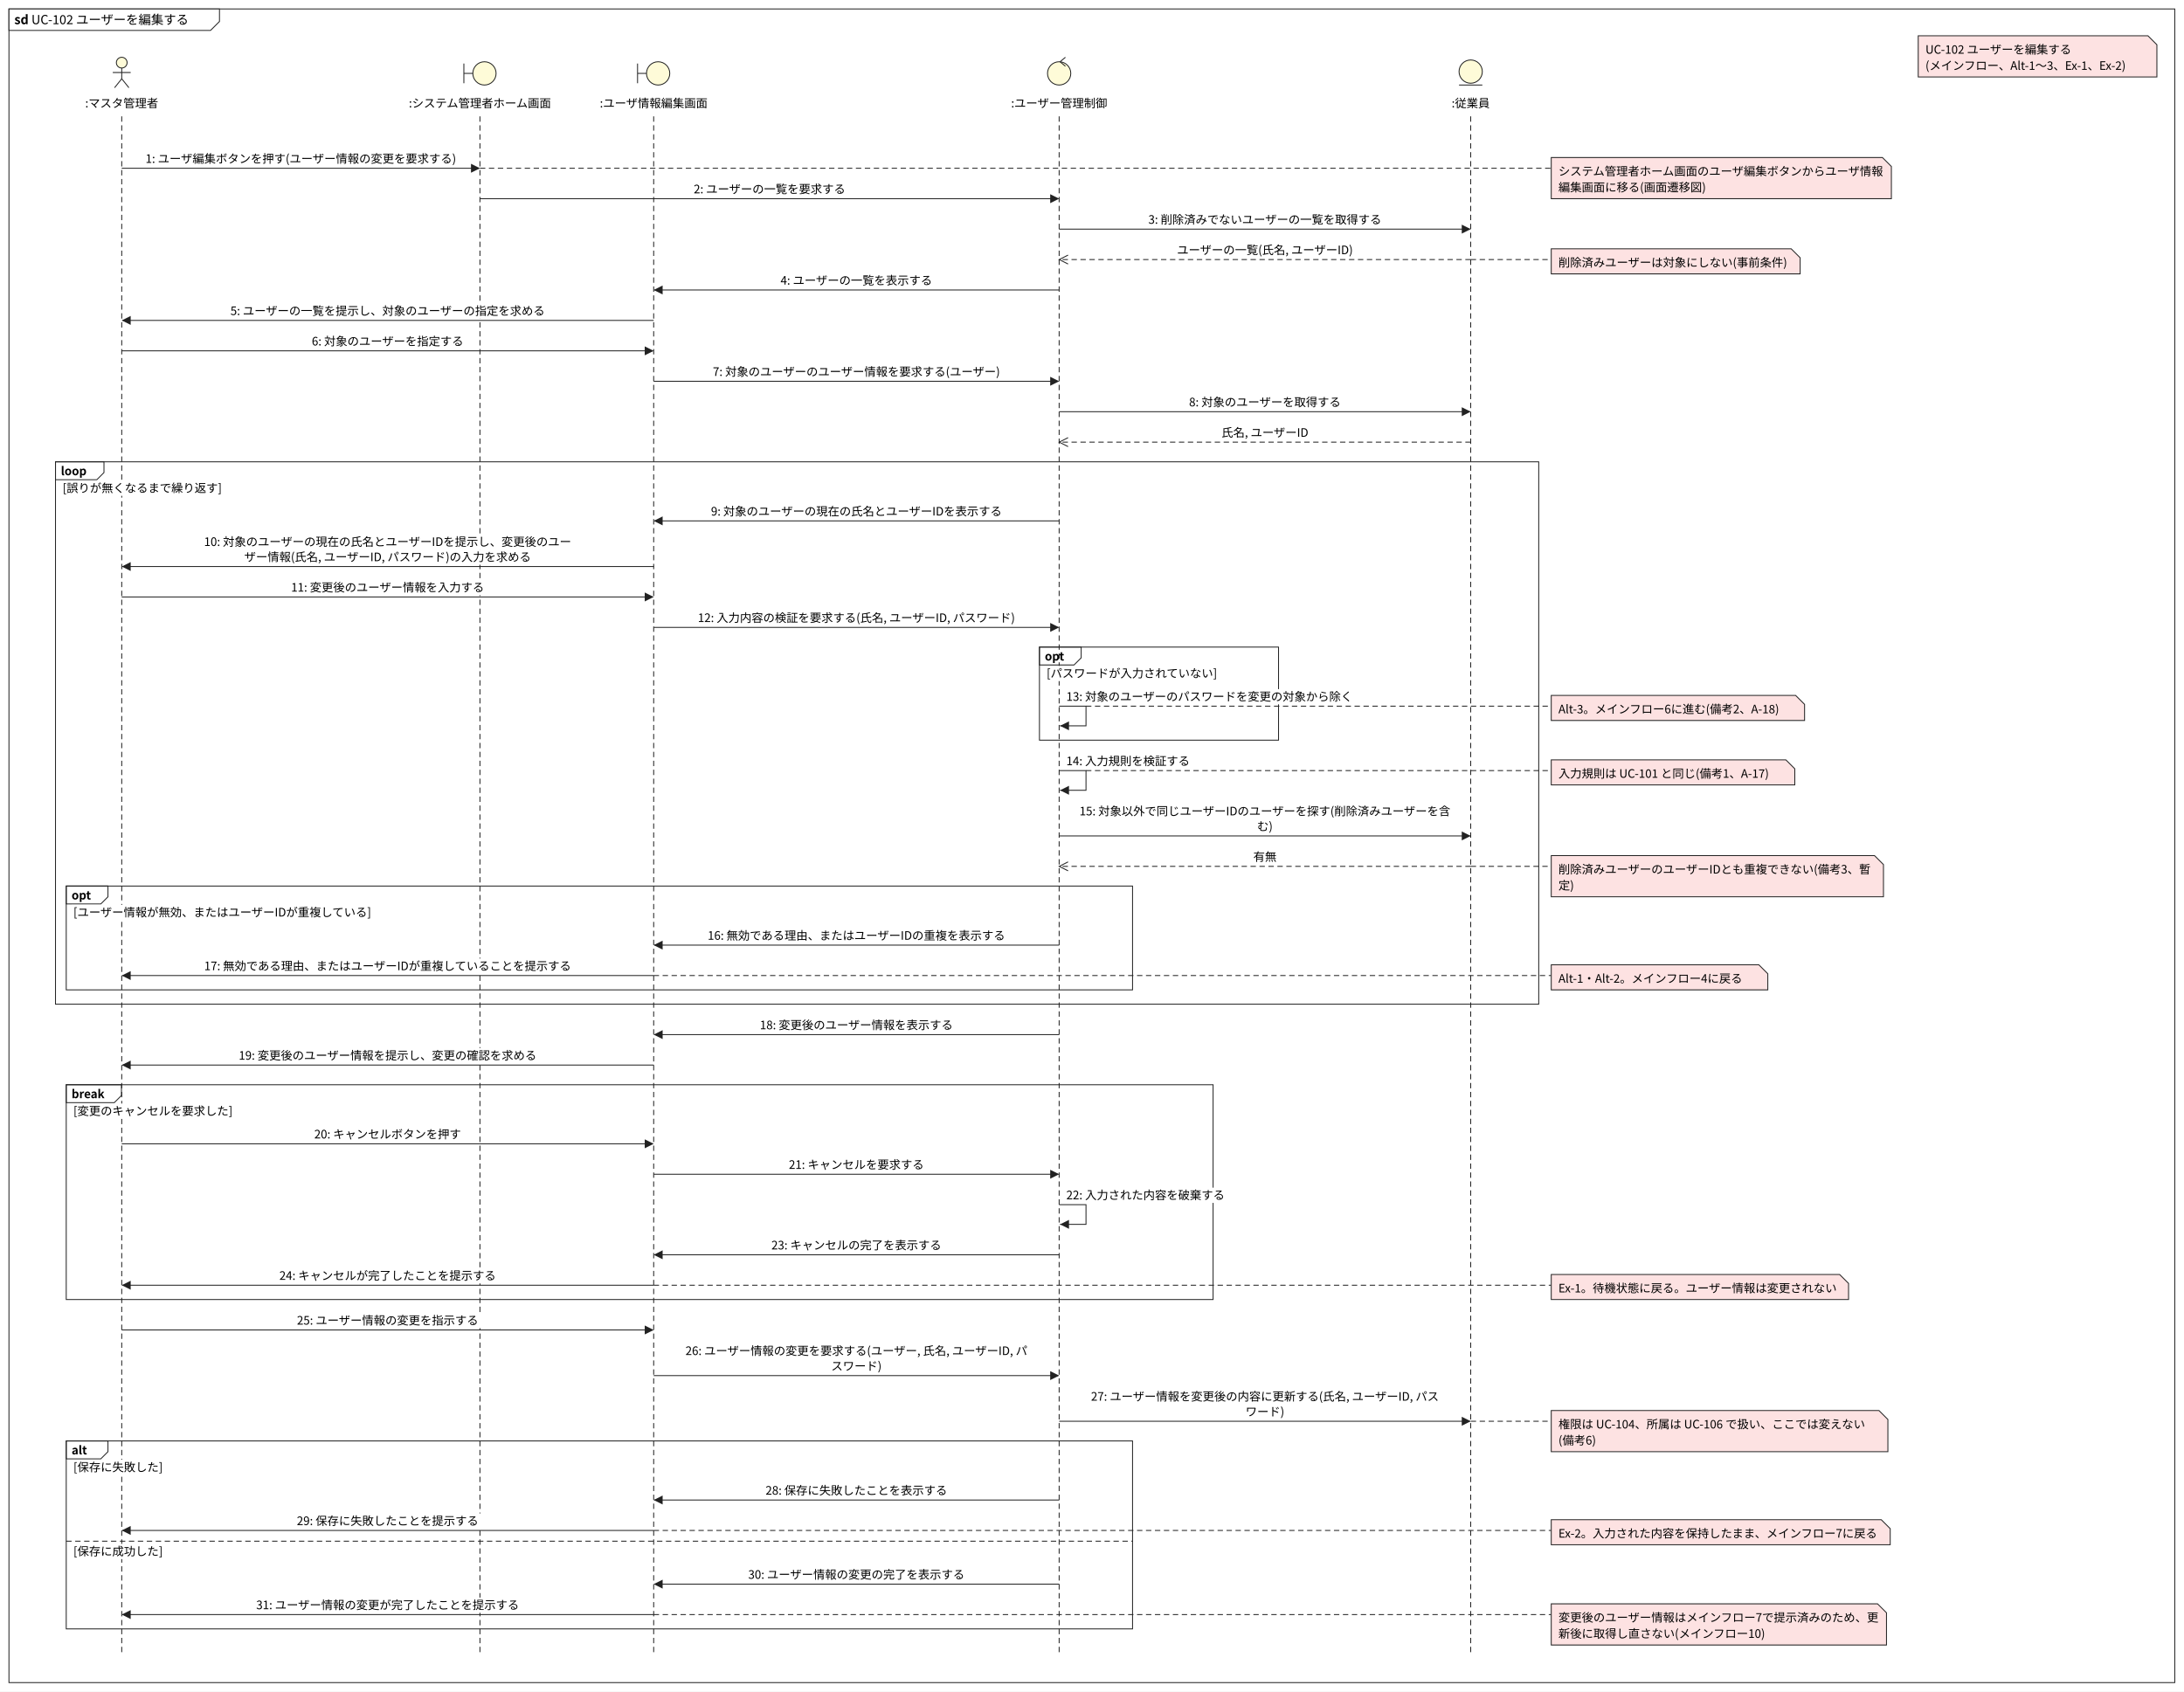
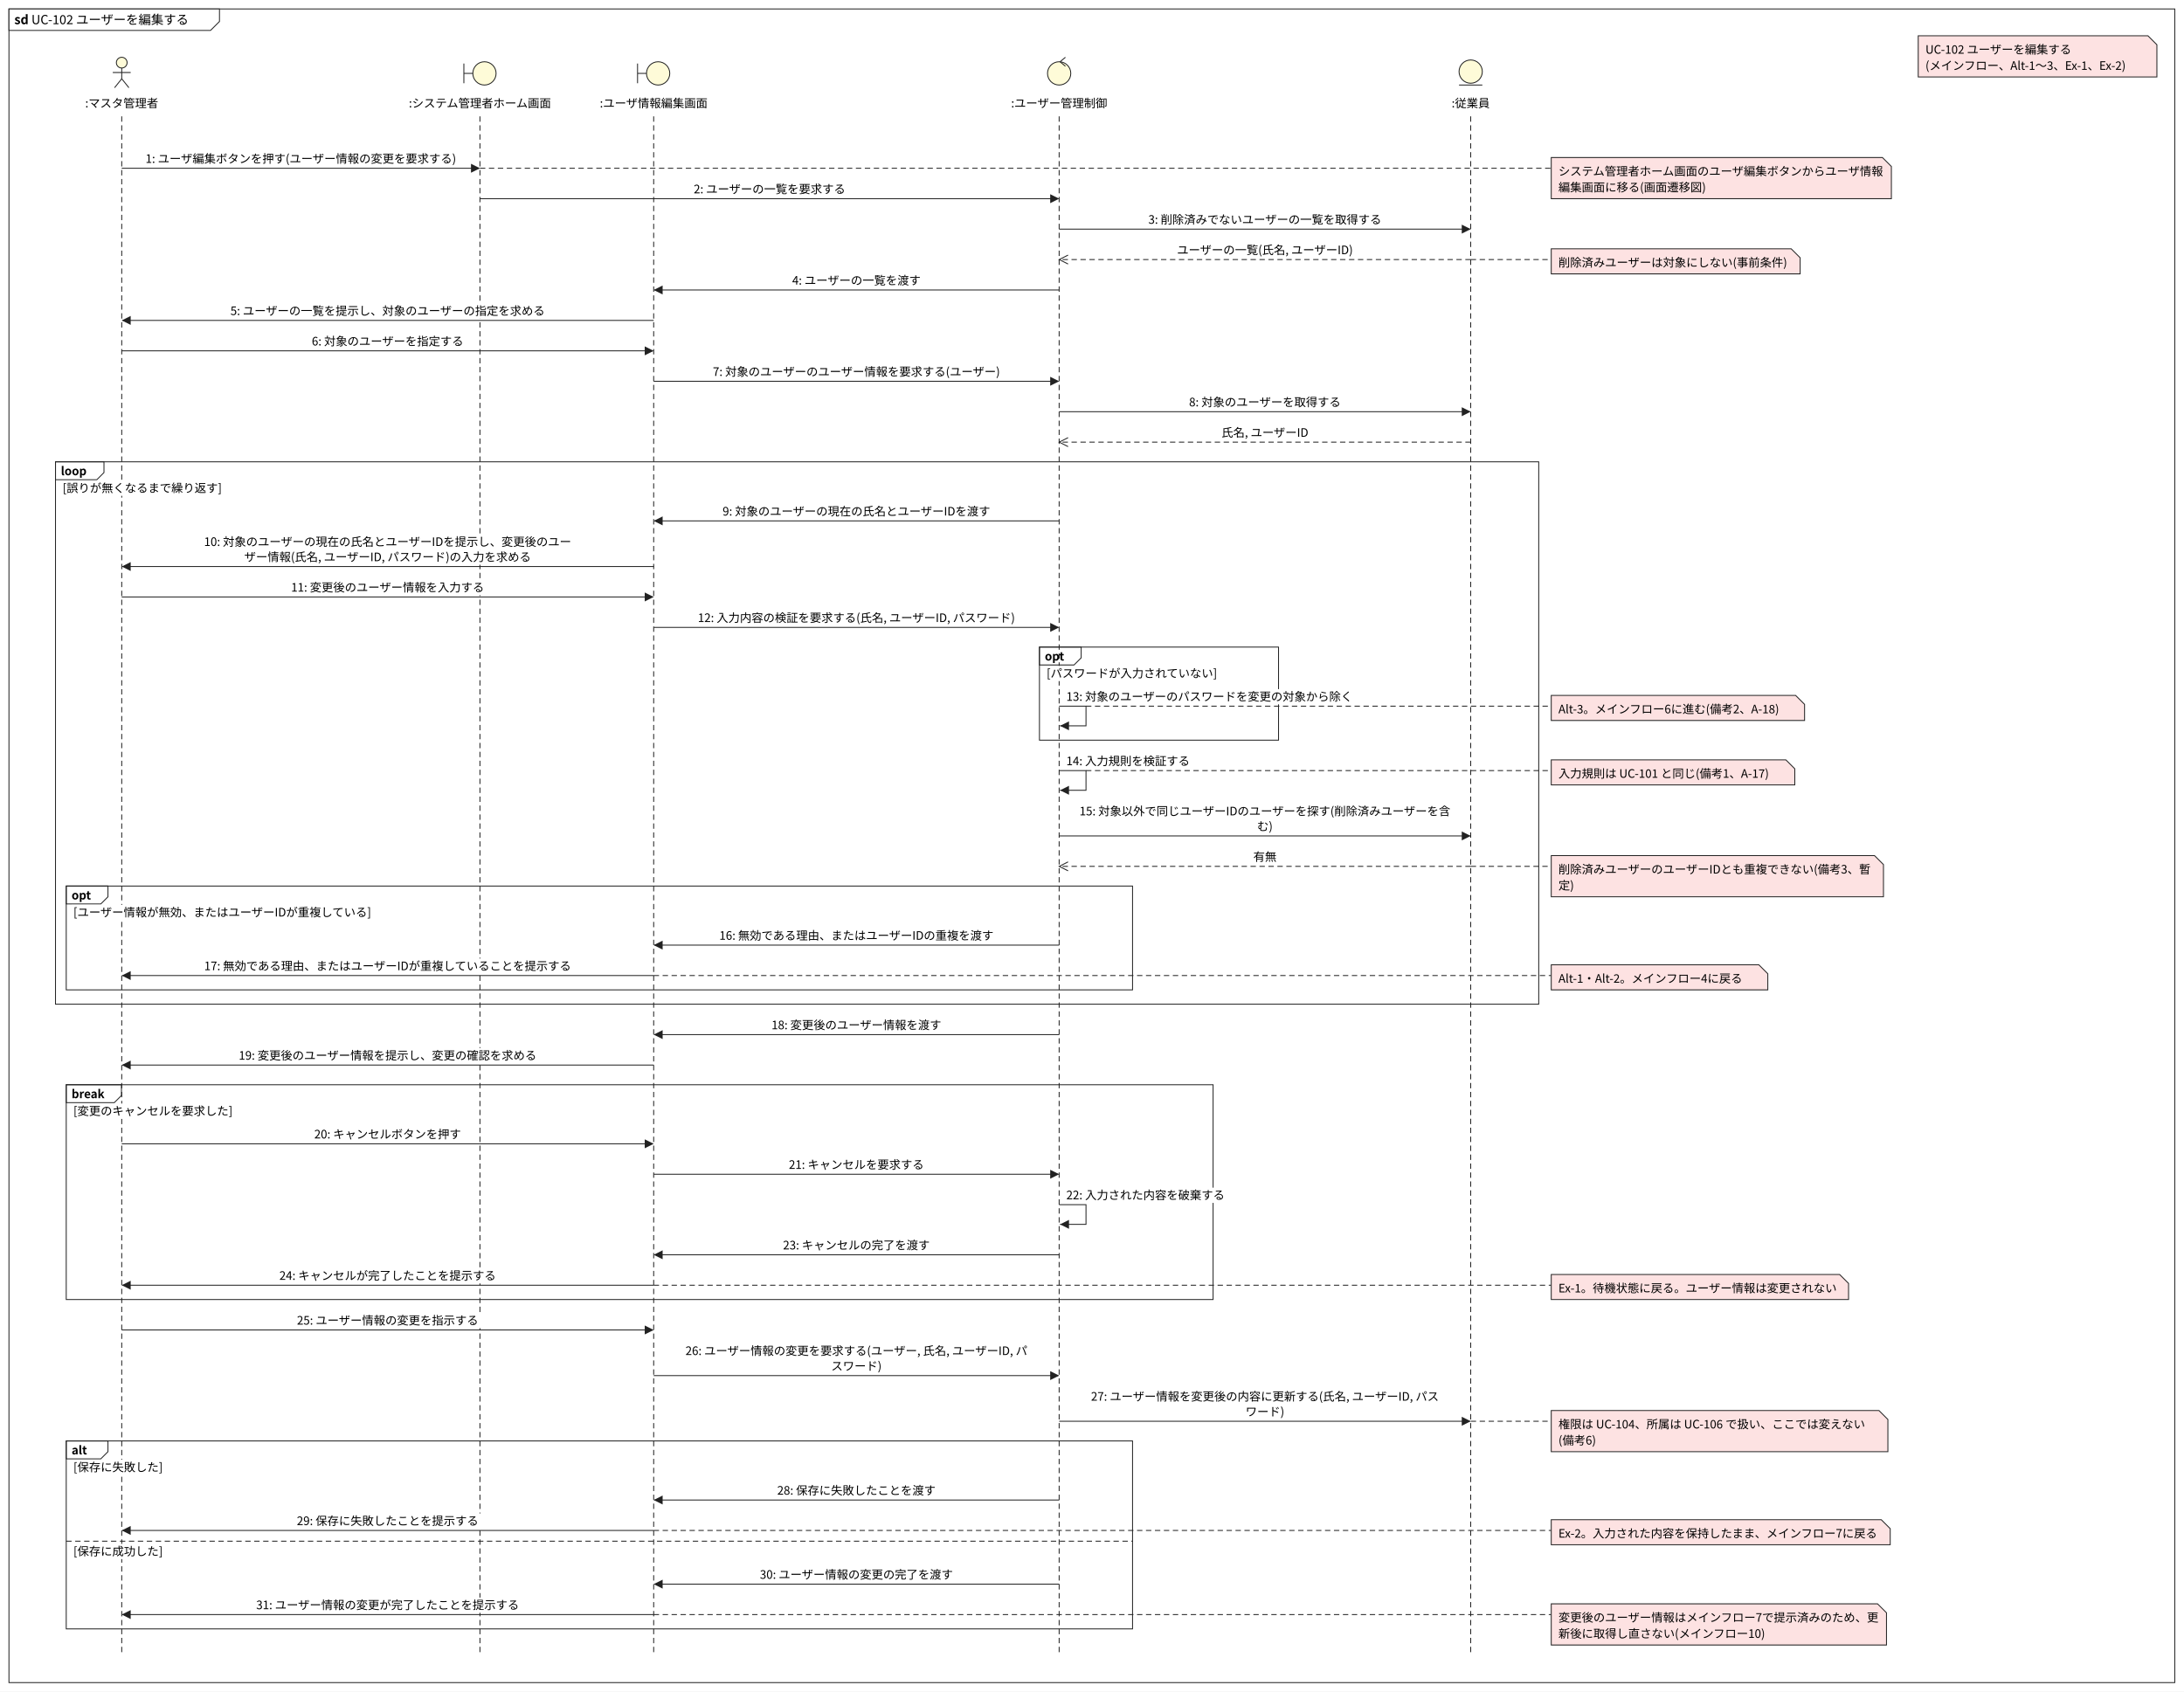
<svg xmlns="http://www.w3.org/2000/svg" width="2440" height="1890" viewBox="0 0 2440 1890" font-family="'Noto Sans CJK JP','Noto Sans JP','Hiragino Sans','Yu Gothic','Meiryo','IPAGothic',sans-serif">
  <rect width="100%" height="100%" fill="#fff" />
  <rect x="10" y="10" width="2419.7" height="1870.0" fill="none" stroke="#222" />
  <path d="M10 10 H245.2 V24 L235.2 34 H10 Z" fill="#fff" stroke="#222" />
  <line x1="136.0" y1="188.0" x2="535.2" y2="188.0" stroke="#222" stroke-width="1" />
  <polygon points="536.2,188.0 526.2,183.0 526.2,193.0" fill="#222" />
  <line x1="536.2" y1="188.0" x2="1733.1" y2="188.0" stroke="#222" stroke-width="1" stroke-dasharray="6 4" />
  <line x1="536.2" y1="222.0" x2="1182.3" y2="222.0" stroke="#222" stroke-width="1" />
  <polygon points="1183.3,222.0 1173.3,217.0 1173.3,227.0" fill="#222" />
  <line x1="1183.3" y1="256.0" x2="1642.1" y2="256.0" stroke="#222" stroke-width="1" />
  <polygon points="1643.1,256.0 1633.1,251.0 1633.1,261.0" fill="#222" />
  <line x1="1643.1" y1="290.0" x2="1184.3" y2="290.0" stroke="#222" stroke-width="1" stroke-dasharray="6 4" />
  <polyline points="1193.3,285.0 1183.3,290.0 1193.3,295.0" fill="none" stroke="#222" />
  <line x1="1643.1" y1="290.0" x2="1733.1" y2="290.0" stroke="#222" stroke-width="1" stroke-dasharray="6 4" />
  <line x1="1183.3" y1="324.0" x2="731.3" y2="324.0" stroke="#222" stroke-width="1" />
  <polygon points="730.3,324.0 740.3,319.0 740.3,329.0" fill="#222" />
  <line x1="730.3" y1="358.0" x2="137.0" y2="358.0" stroke="#222" stroke-width="1" />
  <polygon points="136.0,358.0 146.0,353.0 146.0,363.0" fill="#222" />
  <line x1="136.0" y1="392.0" x2="729.3" y2="392.0" stroke="#222" stroke-width="1" />
  <polygon points="730.3,392.0 720.3,387.0 720.3,397.0" fill="#222" />
  <line x1="730.3" y1="426.0" x2="1182.3" y2="426.0" stroke="#222" stroke-width="1" />
  <polygon points="1183.3,426.0 1173.3,421.0 1173.3,431.0" fill="#222" />
  <line x1="1183.3" y1="460.0" x2="1642.1" y2="460.0" stroke="#222" stroke-width="1" />
  <polygon points="1643.1,460.0 1633.1,455.0 1633.1,465.0" fill="#222" />
  <line x1="1643.1" y1="494.0" x2="1184.3" y2="494.0" stroke="#222" stroke-width="1" stroke-dasharray="6 4" />
  <polyline points="1193.3,489.0 1183.3,494.0 1193.3,499.0" fill="none" stroke="#222" />
  <path d="M62 516 H116.16 V528 L108.16 536 H62 Z" fill="#fff" stroke="#222" />
  <line x1="1183.3" y1="582.0" x2="731.3" y2="582.0" stroke="#222" stroke-width="1" />
  <polygon points="730.3,582.0 740.3,577.0 740.3,587.0" fill="#222" />
  <line x1="730.3" y1="633.0" x2="137.0" y2="633.0" stroke="#222" stroke-width="1" />
  <polygon points="136.0,633.0 146.0,628.0 146.0,638.0" fill="#222" />
  <line x1="136.0" y1="667.0" x2="729.3" y2="667.0" stroke="#222" stroke-width="1" />
  <polygon points="730.3,667.0 720.3,662.0 720.3,672.0" fill="#222" />
  <line x1="730.3" y1="701.0" x2="1182.3" y2="701.0" stroke="#222" stroke-width="1" />
  <polygon points="1183.3,701.0 1173.3,696.0 1173.3,706.0" fill="#222" />
  <path d="M1161.3 723 H1207.92 V735 L1199.92 743 H1161.3 Z" fill="#fff" stroke="#222" />
  <polyline points="1183.3,789 1213.3,789 1213.3,811 1184.3,811" fill="none" stroke="#222" />
  <polygon points="1184.3,811.0 1194.3,806.0 1194.3,816.0" fill="#222" />
  <line x1="1213.3" y1="789.0" x2="1733.1" y2="789.0" stroke="#222" stroke-width="1" stroke-dasharray="6 4" />
  <rect x="1161.3" y="723.0" width="267.1" height="104.0" rx="0" fill="none" stroke="#222" />
  <polyline points="1183.3,861 1213.3,861 1213.3,883 1184.3,883" fill="none" stroke="#222" />
  <polygon points="1184.3,883.0 1194.3,878.0 1194.3,888.0" fill="#222" />
  <line x1="1213.3" y1="861.0" x2="1733.1" y2="861.0" stroke="#222" stroke-width="1" stroke-dasharray="6 4" />
  <line x1="1183.3" y1="934.0" x2="1642.1" y2="934.0" stroke="#222" stroke-width="1" />
  <polygon points="1643.1,934.0 1633.1,929.0 1633.1,939.0" fill="#222" />
  <line x1="1643.1" y1="968.0" x2="1184.3" y2="968.0" stroke="#222" stroke-width="1" stroke-dasharray="6 4" />
  <polyline points="1193.3,963.0 1183.3,968.0 1193.3,973.0" fill="none" stroke="#222" />
  <line x1="1643.1" y1="968.0" x2="1733.1" y2="968.0" stroke="#222" stroke-width="1" stroke-dasharray="6 4" />
  <path d="M74 990 H120.62 V1002 L112.62 1010 H74 Z" fill="#fff" stroke="#222" />
  <line x1="1183.3" y1="1056.0" x2="731.3" y2="1056.0" stroke="#222" stroke-width="1" />
  <polygon points="730.3,1056.0 740.3,1051.0 740.3,1061.0" fill="#222" />
  <line x1="730.3" y1="1090.0" x2="137.0" y2="1090.0" stroke="#222" stroke-width="1" />
  <polygon points="136.0,1090.0 146.0,1085.0 146.0,1095.0" fill="#222" />
  <line x1="730.3" y1="1090.0" x2="1733.1" y2="1090.0" stroke="#222" stroke-width="1" stroke-dasharray="6 4" />
  <rect x="74.0" y="990.0" width="1191.3" height="116.0" rx="0" fill="none" stroke="#222" />
  <rect x="62.0" y="516.0" width="1657.1" height="606.0" rx="0" fill="none" stroke="#222" />
  <line x1="1183.3" y1="1156.0" x2="731.3" y2="1156.0" stroke="#222" stroke-width="1" />
  <polygon points="730.3,1156.0 740.3,1151.0 740.3,1161.0" fill="#222" />
  <line x1="730.3" y1="1190.0" x2="137.0" y2="1190.0" stroke="#222" stroke-width="1" />
  <polygon points="136.0,1190.0 146.0,1185.0 146.0,1195.0" fill="#222" />
  <path d="M74 1212 H135.7 V1224 L127.7 1232 H74 Z" fill="#fff" stroke="#222" />
  <line x1="136.0" y1="1278.0" x2="729.3" y2="1278.0" stroke="#222" stroke-width="1" />
  <polygon points="730.3,1278.0 720.3,1273.0 720.3,1283.0" fill="#222" />
  <line x1="730.3" y1="1312.0" x2="1182.3" y2="1312.0" stroke="#222" stroke-width="1" />
  <polygon points="1183.3,1312.0 1173.3,1307.0 1173.3,1317.0" fill="#222" />
  <polyline points="1183.3,1346 1213.3,1346 1213.3,1368 1184.3,1368" fill="none" stroke="#222" />
  <polygon points="1184.3,1368.0 1194.3,1363.0 1194.3,1373.0" fill="#222" />
  <line x1="1183.3" y1="1402.0" x2="731.3" y2="1402.0" stroke="#222" stroke-width="1" />
  <polygon points="730.3,1402.0 740.3,1397.0 740.3,1407.0" fill="#222" />
  <line x1="730.3" y1="1436.0" x2="137.0" y2="1436.0" stroke="#222" stroke-width="1" />
  <polygon points="136.0,1436.0 146.0,1431.0 146.0,1441.0" fill="#222" />
  <line x1="730.3" y1="1436.0" x2="1733.1" y2="1436.0" stroke="#222" stroke-width="1" stroke-dasharray="6 4" />
  <rect x="74.0" y="1212.0" width="1281.3" height="240.0" rx="0" fill="none" stroke="#222" />
  <line x1="136.0" y1="1486.0" x2="729.3" y2="1486.0" stroke="#222" stroke-width="1" />
  <polygon points="730.3,1486.0 720.3,1481.0 720.3,1491.0" fill="#222" />
  <line x1="730.3" y1="1537.0" x2="1182.3" y2="1537.0" stroke="#222" stroke-width="1" />
  <polygon points="1183.3,1537.0 1173.3,1532.0 1173.3,1542.0" fill="#222" />
  <line x1="1183.3" y1="1588.0" x2="1642.1" y2="1588.0" stroke="#222" stroke-width="1" />
  <polygon points="1643.1,1588.0 1633.1,1583.0 1633.1,1593.0" fill="#222" />
  <line x1="1643.1" y1="1588.0" x2="1733.1" y2="1588.0" stroke="#222" stroke-width="1" stroke-dasharray="6 4" />
  <path d="M74 1610 H120.62 V1622 L112.62 1630 H74 Z" fill="#fff" stroke="#222" />
  <line x1="1183.3" y1="1676.0" x2="731.3" y2="1676.0" stroke="#222" stroke-width="1" />
  <polygon points="730.3,1676.0 740.3,1671.0 740.3,1681.0" fill="#222" />
  <line x1="730.3" y1="1710.0" x2="137.0" y2="1710.0" stroke="#222" stroke-width="1" />
  <polygon points="136.0,1710.0 146.0,1705.0 146.0,1715.0" fill="#222" />
  <line x1="730.3" y1="1710.0" x2="1733.1" y2="1710.0" stroke="#222" stroke-width="1" stroke-dasharray="6 4" />
  <line x1="1183.3" y1="1770.0" x2="731.3" y2="1770.0" stroke="#222" stroke-width="1" />
  <polygon points="730.3,1770.0 740.3,1765.0 740.3,1775.0" fill="#222" />
  <line x1="730.3" y1="1804.0" x2="137.0" y2="1804.0" stroke="#222" stroke-width="1" />
  <polygon points="136.0,1804.0 146.0,1799.0 146.0,1809.0" fill="#222" />
  <line x1="730.3" y1="1804.0" x2="1733.1" y2="1804.0" stroke="#222" stroke-width="1" stroke-dasharray="6 4" />
  <rect x="74.0" y="1610.0" width="1191.3" height="210.0" rx="0" fill="none" stroke="#222" />
  <line x1="74.0" y1="1722.0" x2="1265.3" y2="1722.0" stroke="#222" stroke-width="1" stroke-dasharray="6 4" />
  <circle cx="136" cy="70" r="6" fill="#fefbd8" stroke="#222" />
  <path d="M136 76 V88 M126 81 H146 M136 88 L128 98 M136 88 L144 98" fill="none" stroke="#222" />
  <line x1="136.0" y1="130.0" x2="136.0" y2="1850.0" stroke="#222" stroke-width="1" stroke-dasharray="6 4" />
  <circle cx="541.24" cy="82" r="13" fill="#fefbd8" stroke="#222" />
  <path d="M528.24 82 H518.24 M518.24 71 V93" fill="none" stroke="#222" />
  <line x1="536.2" y1="130.0" x2="536.2" y2="1850.0" stroke="#222" stroke-width="1" stroke-dasharray="6 4" />
  <circle cx="735.28" cy="82" r="13" fill="#fefbd8" stroke="#222" />
  <path d="M722.28 82 H712.28 M712.28 71 V93" fill="none" stroke="#222" />
  <line x1="730.3" y1="130.0" x2="730.3" y2="1850.0" stroke="#222" stroke-width="1" stroke-dasharray="6 4" />
  <circle cx="1183.3" cy="82" r="13" fill="#fefbd8" stroke="#222" />
  <path d="M1184.3 69 l6 -5 M1184.3 69 l6 5" fill="none" stroke="#222" />
  <line x1="1183.3" y1="130.0" x2="1183.3" y2="1850.0" stroke="#222" stroke-width="1" stroke-dasharray="6 4" />
  <circle cx="1643.08" cy="80" r="13" fill="#fefbd8" stroke="#222" />
  <path d="M1630.08 95 H1656.08" fill="none" stroke="#222" />
  <line x1="1643.1" y1="130.0" x2="1643.1" y2="1850.0" stroke="#222" stroke-width="1" stroke-dasharray="6 4" />
  <rect x="152.8" y="169.0" width="366.7" height="17.0" fill="#fff" />
  <text x="336.1" y="182.0" font-size="13" text-anchor="middle">1: ユーザ編集ボタンを押す(ユーザー情報の変更を要求する)</text>
  <rect x="768.5" y="203.0" width="182.6" height="17.0" fill="#fff" />
  <text x="859.8" y="216.0" font-size="13" text-anchor="middle">2: ユーザーの一覧を要求する</text>
  <rect x="1276.4" y="237.0" width="273.6" height="17.0" fill="#fff" />
  <text x="1413.2" y="250.0" font-size="13" text-anchor="middle">3: 削除済みでないユーザーの一覧を取得する</text>
  <rect x="1304.1" y="271.0" width="218.2" height="17.0" fill="#fff" />
  <text x="1413.2" y="284.0" font-size="13" text-anchor="middle">ユーザーの一覧(氏名, ユーザーID)</text>
-   <rect x="865.5" y="305.0" width="182.6" height="17.0" fill="#fff" />
-   <text x="956.8" y="318.0" font-size="13" text-anchor="middle">4: ユーザーの一覧を表示する</text>
+   <rect x="878.5" y="305.0" width="156.6" height="17.0" fill="#fff" />
+   <text x="956.8" y="318.0" font-size="13" text-anchor="middle">4: ユーザーの一覧を渡す</text>
  <rect x="250.8" y="339.0" width="364.6" height="17.0" fill="#fff" />
  <text x="433.1" y="352.0" font-size="13" text-anchor="middle">5: ユーザーの一覧を提示し、対象のユーザーの指定を求める</text>
  <rect x="341.8" y="373.0" width="182.6" height="17.0" fill="#fff" />
  <text x="433.1" y="386.0" font-size="13" text-anchor="middle">6: 対象のユーザーを指定する</text>
  <rect x="786.4" y="407.0" width="340.7" height="17.0" fill="#fff" />
  <text x="956.8" y="420.0" font-size="13" text-anchor="middle">7: 対象のユーザーのユーザー情報を要求する(ユーザー)</text>
  <rect x="1321.9" y="441.0" width="182.6" height="17.0" fill="#fff" />
  <text x="1413.2" y="454.0" font-size="13" text-anchor="middle">8: 対象のユーザーを取得する</text>
  <rect x="1357.1" y="475.0" width="112.2" height="17.0" fill="#fff" />
  <text x="1413.2" y="488.0" font-size="13" text-anchor="middle">氏名, ユーザーID</text>
  <text x="68.0" y="531.0" font-size="13" text-anchor="start" font-weight="bold">loop</text>
  <rect x="68.0" y="537.0" width="188.1" height="17.0" fill="#fff" />
  <text x="70.0" y="550.0" font-size="13" text-anchor="start">[誤りが無くなるまで繰り返す]</text>
-   <rect x="786.4" y="563.0" width="340.7" height="17.0" fill="#fff" />
-   <text x="956.8" y="576.0" font-size="13" text-anchor="middle">9: 対象のユーザーの現在の氏名とユーザーIDを表示する</text>
+   <rect x="799.4" y="563.0" width="314.7" height="17.0" fill="#fff" />
+   <text x="956.8" y="576.0" font-size="13" text-anchor="middle">9: 対象のユーザーの現在の氏名とユーザーIDを渡す</text>
  <rect x="220.0" y="597.0" width="426.2" height="17.0" fill="#fff" />
  <text x="433.1" y="610.0" font-size="13" text-anchor="middle">10: 対象のユーザーの現在の氏名とユーザーIDを提示し、変更後のユー</text>
  <rect x="258.0" y="614.0" width="350.3" height="17.0" fill="#fff" />
  <text x="433.1" y="627.0" font-size="13" text-anchor="middle">ザー情報(氏名, ユーザーID, パスワード)の入力を求める</text>
  <rect x="318.6" y="648.0" width="229.2" height="17.0" fill="#fff" />
  <text x="433.1" y="661.0" font-size="13" text-anchor="middle">11: 変更後のユーザー情報を入力する</text>
  <rect x="760.1" y="682.0" width="393.5" height="17.0" fill="#fff" />
  <text x="956.8" y="695.0" font-size="13" text-anchor="middle">12: 入力内容の検証を要求する(氏名, ユーザーID, パスワード)</text>
  <text x="1167.3" y="738.0" font-size="13" text-anchor="start" font-weight="bold">opt</text>
  <rect x="1167.3" y="744.0" width="201.1" height="17.0" fill="#fff" />
  <text x="1169.3" y="757.0" font-size="13" text-anchor="start">[パスワードが入力されていない]</text>
  <rect x="1189.3" y="770.0" width="333.2" height="17.0" fill="#fff" />
  <text x="1191.3" y="783.0" font-size="13" text-anchor="start">13: 対象のユーザーのパスワードを変更の対象から除く</text>
  <rect x="1189.3" y="842.0" width="151.2" height="17.0" fill="#fff" />
  <text x="1191.3" y="855.0" font-size="13" text-anchor="start">14: 入力規則を検証する</text>
  <rect x="1196.3" y="898.0" width="433.8" height="17.0" fill="#fff" />
  <text x="1413.2" y="911.0" font-size="13" text-anchor="middle">15: 対象以外で同じユーザーIDのユーザーを探す(削除済みユーザーを含</text>
  <rect x="1400.9" y="915.0" width="24.5" height="17.0" fill="#fff" />
  <text x="1413.2" y="928.0" font-size="13" text-anchor="middle">む)</text>
  <rect x="1398.2" y="949.0" width="30.0" height="17.0" fill="#fff" />
  <text x="1413.2" y="962.0" font-size="13" text-anchor="middle">有無</text>
  <text x="80.0" y="1005.0" font-size="13" text-anchor="start" font-weight="bold">opt</text>
  <rect x="80.0" y="1011.0" width="346.2" height="17.0" fill="#fff" />
  <text x="82.0" y="1024.0" font-size="13" text-anchor="start">[ユーザー情報が無効、またはユーザーIDが重複している]</text>
-   <rect x="782.7" y="1037.0" width="348.2" height="17.0" fill="#fff" />
-   <text x="956.8" y="1050.0" font-size="13" text-anchor="middle">16: 無効である理由、またはユーザーIDの重複を表示する</text>
+   <rect x="795.7" y="1037.0" width="322.2" height="17.0" fill="#fff" />
+   <text x="956.8" y="1050.0" font-size="13" text-anchor="middle">16: 無効である理由、またはユーザーIDの重複を渡す</text>
  <rect x="220.0" y="1071.0" width="426.2" height="17.0" fill="#fff" />
  <text x="433.1" y="1084.0" font-size="13" text-anchor="middle">17: 無効である理由、またはユーザーIDが重複していることを提示する</text>
-   <rect x="842.2" y="1137.0" width="229.2" height="17.0" fill="#fff" />
-   <text x="956.8" y="1150.0" font-size="13" text-anchor="middle">18: 変更後のユーザー情報を表示する</text>
+   <rect x="855.2" y="1137.0" width="203.2" height="17.0" fill="#fff" />
+   <text x="956.8" y="1150.0" font-size="13" text-anchor="middle">18: 変更後のユーザー情報を渡す</text>
  <rect x="260.1" y="1171.0" width="346.2" height="17.0" fill="#fff" />
  <text x="433.1" y="1184.0" font-size="13" text-anchor="middle">19: 変更後のユーザー情報を提示し、変更の確認を求める</text>
  <text x="80.0" y="1227.0" font-size="13" text-anchor="start" font-weight="bold">break</text>
  <rect x="80.0" y="1233.0" width="188.1" height="17.0" fill="#fff" />
  <text x="82.0" y="1246.0" font-size="13" text-anchor="start">[変更のキャンセルを要求した]</text>
  <rect x="344.6" y="1259.0" width="177.2" height="17.0" fill="#fff" />
  <text x="433.1" y="1272.0" font-size="13" text-anchor="middle">20: キャンセルボタンを押す</text>
  <rect x="874.7" y="1293.0" width="164.2" height="17.0" fill="#fff" />
  <text x="956.8" y="1306.0" font-size="13" text-anchor="middle">21: キャンセルを要求する</text>
  <rect x="1189.3" y="1327.0" width="190.2" height="17.0" fill="#fff" />
  <text x="1191.3" y="1340.0" font-size="13" text-anchor="start">22: 入力された内容を破棄する</text>
-   <rect x="855.2" y="1383.0" width="203.2" height="17.0" fill="#fff" />
-   <text x="956.8" y="1396.0" font-size="13" text-anchor="middle">23: キャンセルの完了を表示する</text>
+   <rect x="868.2" y="1383.0" width="177.2" height="17.0" fill="#fff" />
+   <text x="956.8" y="1396.0" font-size="13" text-anchor="middle">23: キャンセルの完了を渡す</text>
  <rect x="305.6" y="1417.0" width="255.2" height="17.0" fill="#fff" />
  <text x="433.1" y="1430.0" font-size="13" text-anchor="middle">24: キャンセルが完了したことを提示する</text>
  <rect x="325.1" y="1467.0" width="216.2" height="17.0" fill="#fff" />
  <text x="433.1" y="1480.0" font-size="13" text-anchor="middle">25: ユーザー情報の変更を指示する</text>
  <rect x="743.3" y="1501.0" width="427.0" height="17.0" fill="#fff" />
  <text x="956.8" y="1514.0" font-size="13" text-anchor="middle">26: ユーザー情報の変更を要求する(ユーザー, 氏名, ユーザーID, パ</text>
  <rect x="925.0" y="1518.0" width="63.5" height="17.0" fill="#fff" />
  <text x="956.8" y="1531.0" font-size="13" text-anchor="middle">スワード)</text>
  <rect x="1200.7" y="1552.0" width="424.9" height="17.0" fill="#fff" />
  <text x="1413.2" y="1565.0" font-size="13" text-anchor="middle">27: ユーザー情報を変更後の内容に更新する(氏名, ユーザーID, パス</text>
  <rect x="1387.9" y="1569.0" width="50.5" height="17.0" fill="#fff" />
  <text x="1413.2" y="1582.0" font-size="13" text-anchor="middle">ワード)</text>
  <text x="80.0" y="1625.0" font-size="13" text-anchor="start" font-weight="bold">alt</text>
  <rect x="80.0" y="1631.0" width="110.1" height="17.0" fill="#fff" />
  <text x="82.0" y="1644.0" font-size="13" text-anchor="start">[保存に失敗した]</text>
-   <rect x="848.7" y="1657.0" width="216.2" height="17.0" fill="#fff" />
-   <text x="956.8" y="1670.0" font-size="13" text-anchor="middle">28: 保存に失敗したことを表示する</text>
+   <rect x="861.7" y="1657.0" width="190.2" height="17.0" fill="#fff" />
+   <text x="956.8" y="1670.0" font-size="13" text-anchor="middle">28: 保存に失敗したことを渡す</text>
  <rect x="325.1" y="1691.0" width="216.2" height="17.0" fill="#fff" />
  <text x="433.1" y="1704.0" font-size="13" text-anchor="middle">29: 保存に失敗したことを提示する</text>
  <rect x="80.0" y="1725.0" width="110.1" height="17.0" fill="#fff" />
  <text x="82.0" y="1738.0" font-size="13" text-anchor="start">[保存に成功した]</text>
-   <rect x="829.2" y="1751.0" width="255.2" height="17.0" fill="#fff" />
-   <text x="956.8" y="1764.0" font-size="13" text-anchor="middle">30: ユーザー情報の変更の完了を表示する</text>
+   <rect x="842.2" y="1751.0" width="229.2" height="17.0" fill="#fff" />
+   <text x="956.8" y="1764.0" font-size="13" text-anchor="middle">30: ユーザー情報の変更の完了を渡す</text>
  <rect x="279.6" y="1785.0" width="307.2" height="17.0" fill="#fff" />
  <text x="433.1" y="1798.0" font-size="13" text-anchor="middle">31: ユーザー情報の変更が完了したことを提示する</text>
  <text x="136.0" y="120.0" font-size="13" text-anchor="middle">:マスタ管理者</text>
  <text x="536.2" y="120.0" font-size="13" text-anchor="middle">:システム管理者ホーム画面</text>
  <text x="730.3" y="120.0" font-size="13" text-anchor="middle">:ユーザ情報編集画面</text>
  <text x="1183.3" y="120.0" font-size="13" text-anchor="middle">:ユーザー管理制御</text>
  <text x="1643.1" y="120.0" font-size="13" text-anchor="middle">:従業員</text>
  <path d="M1733.08 176 H2103.08 L2113.08 186 V222 H1733.08 Z" fill="#fde2e2" stroke="#222" />
  <text x="1741.1" y="196.0" font-size="13" text-anchor="start">システム管理者ホーム画面のユーザ編集ボタンからユーザ情報</text>
  <text x="1741.1" y="214.0" font-size="13" text-anchor="start">編集画面に移る(画面遷移図)</text>
  <path d="M1733.08 278 H2001.16 L2011.16 288 V306 H1733.08 Z" fill="#fde2e2" stroke="#222" />
  <text x="1741.1" y="298.0" font-size="13" text-anchor="start">削除済みユーザーは対象にしない(事前条件)</text>
  <path d="M1733.08 777 H2006.1 L2016.1 787 V805 H1733.08 Z" fill="#fde2e2" stroke="#222" />
  <text x="1741.1" y="797.0" font-size="13" text-anchor="start">Alt-3。メインフロー6に進む(備考2、A-18)</text>
  <path d="M1733.08 849 H1995.18 L2005.18 859 V877 H1733.08 Z" fill="#fde2e2" stroke="#222" />
  <text x="1741.1" y="869.0" font-size="13" text-anchor="start">入力規則は UC-101 と同じ(備考1、A-17)</text>
  <path d="M1733.08 956 H2094.24 L2104.24 966 V1002 H1733.08 Z" fill="#fde2e2" stroke="#222" />
  <text x="1741.1" y="976.0" font-size="13" text-anchor="start">削除済みユーザーのユーザーIDとも重複できない(備考3、暫</text>
  <text x="1741.1" y="994.0" font-size="13" text-anchor="start">定)</text>
  <path d="M1733.08 1078 H1965.02 L1975.02 1088 V1106 H1733.08 Z" fill="#fde2e2" stroke="#222" />
  <text x="1741.1" y="1098.0" font-size="13" text-anchor="start">Alt-1・Alt-2。メインフロー4に戻る</text>
  <path d="M1733.08 1424 H2055.24 L2065.24 1434 V1452 H1733.08 Z" fill="#fde2e2" stroke="#222" />
  <text x="1741.1" y="1444.0" font-size="13" text-anchor="start">Ex-1。待機状態に戻る。ユーザー情報は変更されない</text>
  <path d="M1733.08 1576 H2099.18 L2109.18 1586 V1622 H1733.08 Z" fill="#fde2e2" stroke="#222" />
  <text x="1741.1" y="1596.0" font-size="13" text-anchor="start">権限は UC-104、所属は UC-106 で扱い、ここでは変えない</text>
  <text x="1741.1" y="1614.0" font-size="13" text-anchor="start">(備考6)</text>
  <path d="M1733.08 1698 H2101.78 L2111.78 1708 V1726 H1733.08 Z" fill="#fde2e2" stroke="#222" />
  <text x="1741.1" y="1718.0" font-size="13" text-anchor="start">Ex-2。入力された内容を保持したまま、メインフロー7に戻る</text>
  <path d="M1733.08 1792 H2097.62 L2107.62 1802 V1838 H1733.08 Z" fill="#fde2e2" stroke="#222" />
  <text x="1741.1" y="1812.0" font-size="13" text-anchor="start">変更後のユーザー情報はメインフロー7で提示済みのため、更</text>
  <text x="1741.1" y="1830.0" font-size="13" text-anchor="start">新後に取得し直さない(メインフロー10)</text>
  <path d="M2143.08 40 H2399.72 L2409.72 50 V86 H2143.08 Z" fill="#fde2e2" stroke="#222" />
  <text x="2151.1" y="60.0" font-size="13" text-anchor="start">UC-102 ユーザーを編集する</text>
  <text x="2151.1" y="78.0" font-size="13" text-anchor="start">(メインフロー、Alt-1〜3、Ex-1、Ex-2)</text>
  <text x="16" y="27" font-size="14">
    <tspan font-weight="bold">sd</tspan> UC-102 ユーザーを編集する</text>
</svg>
